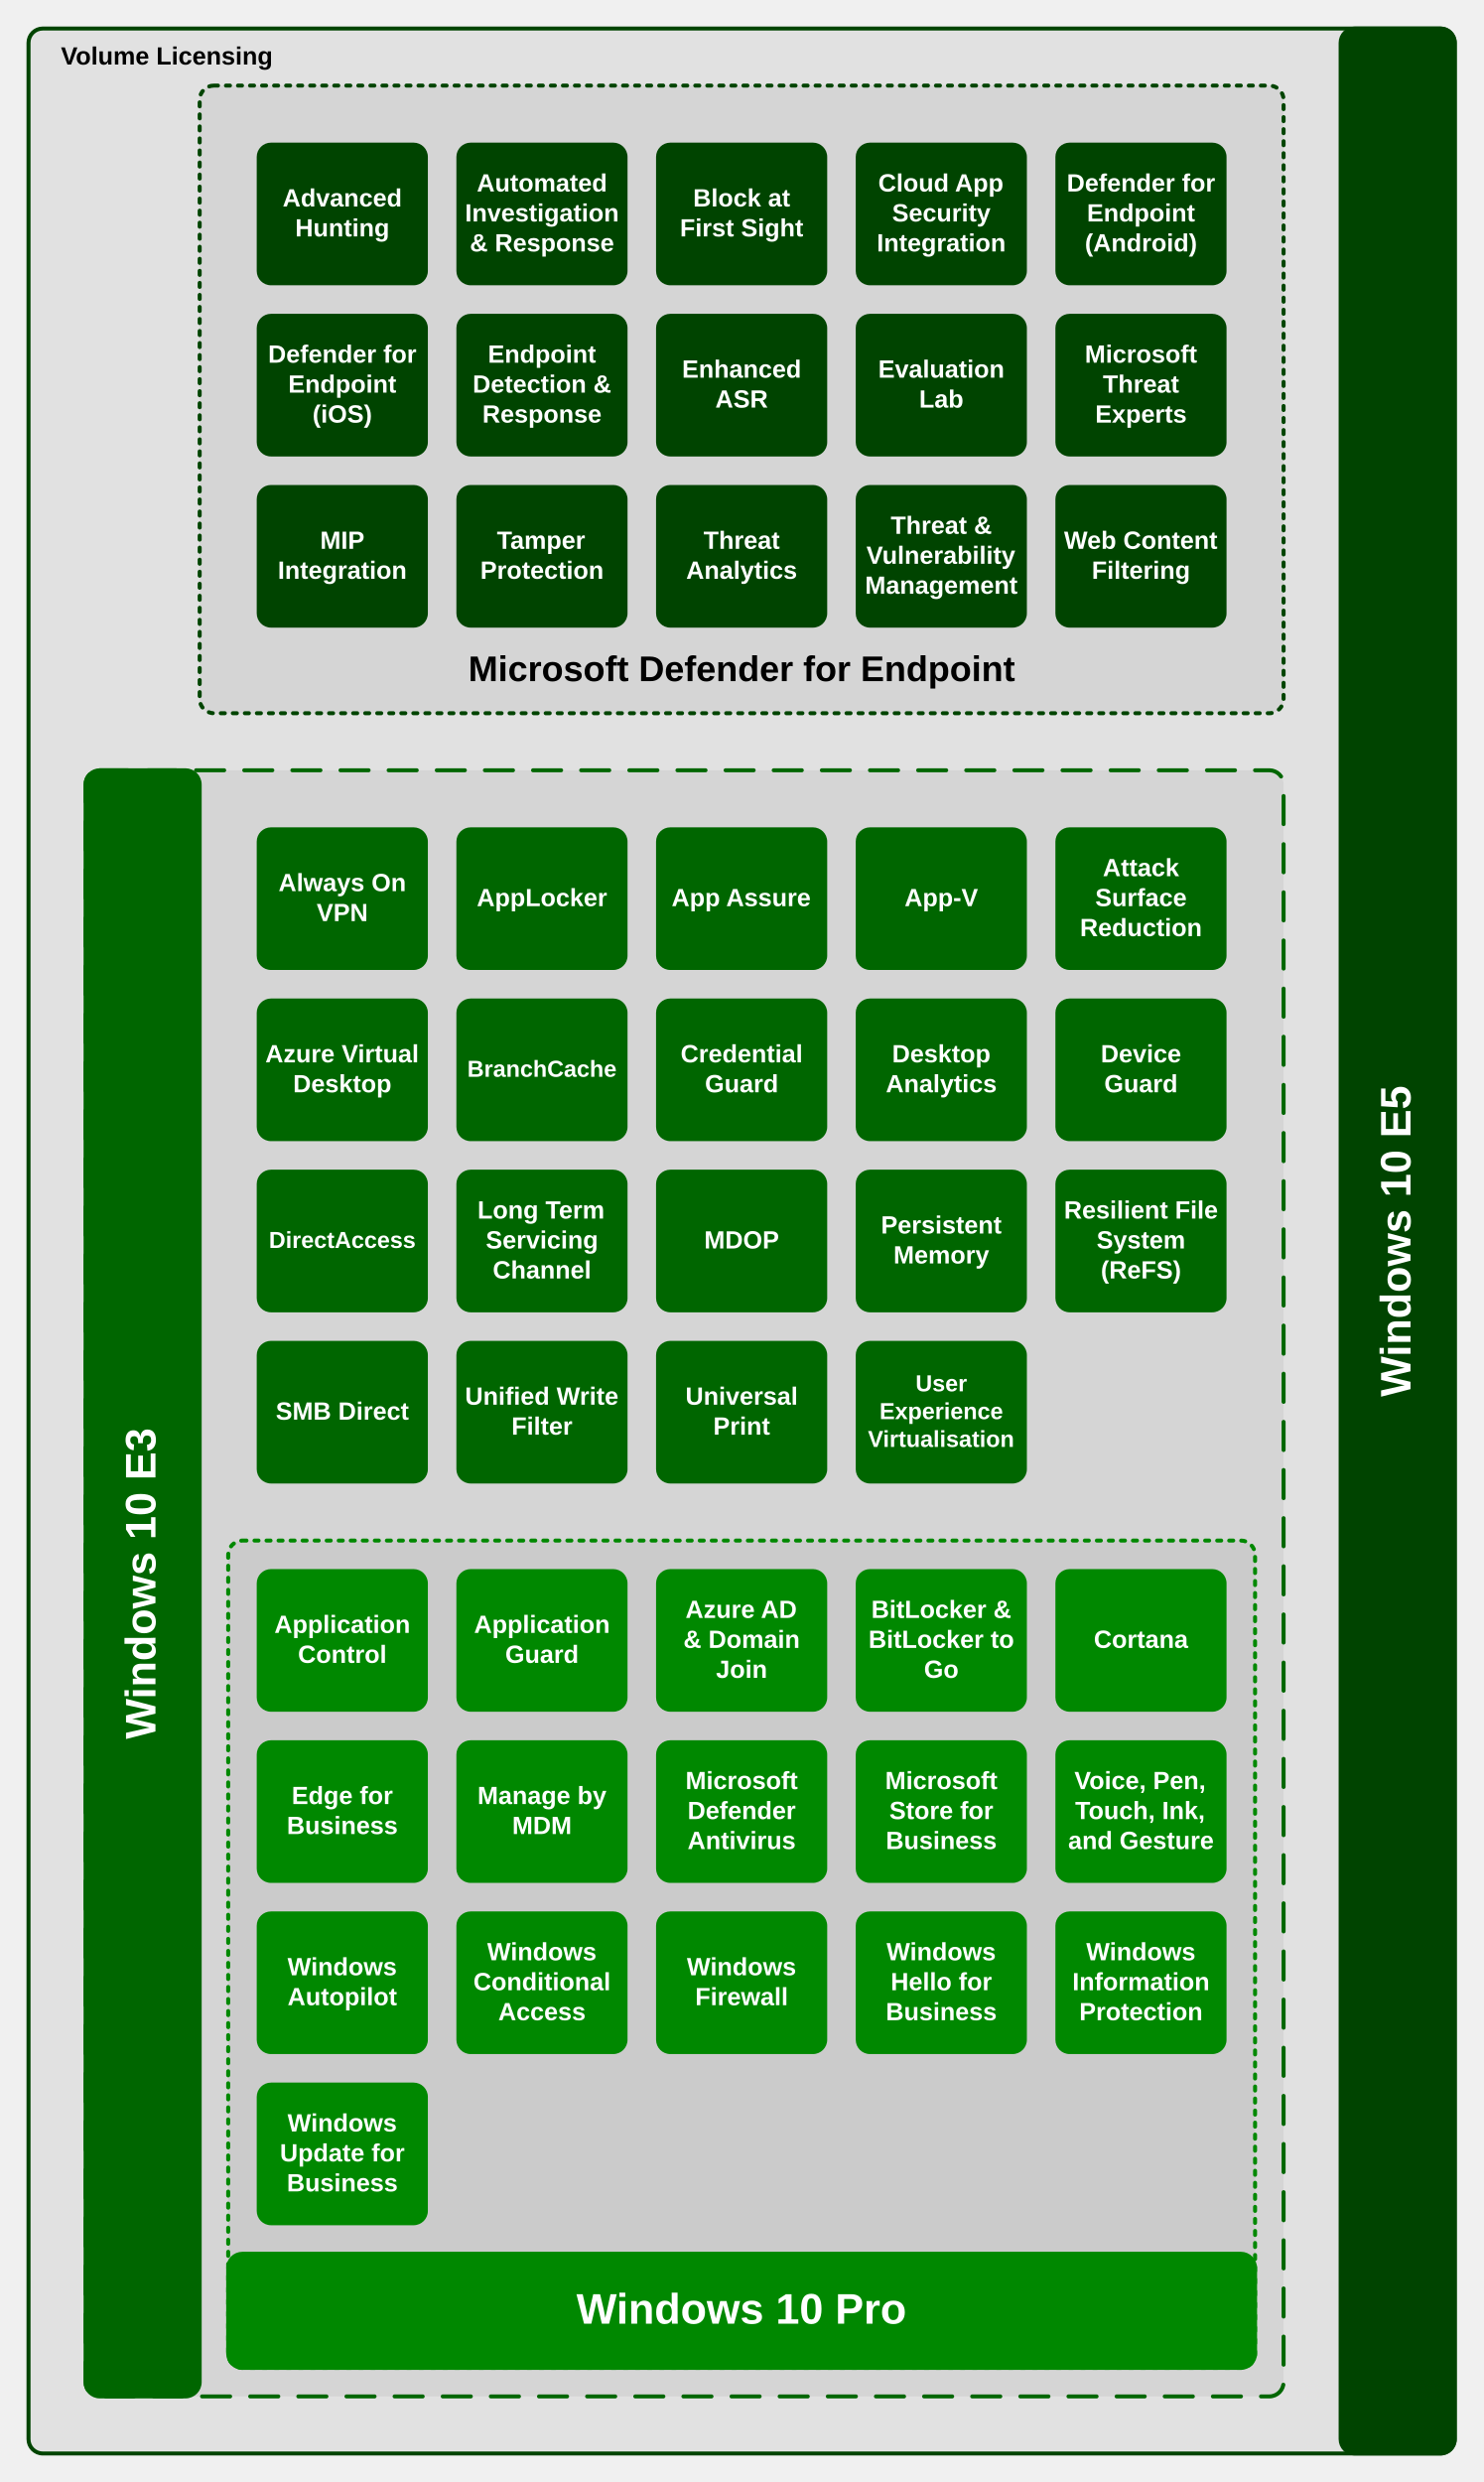
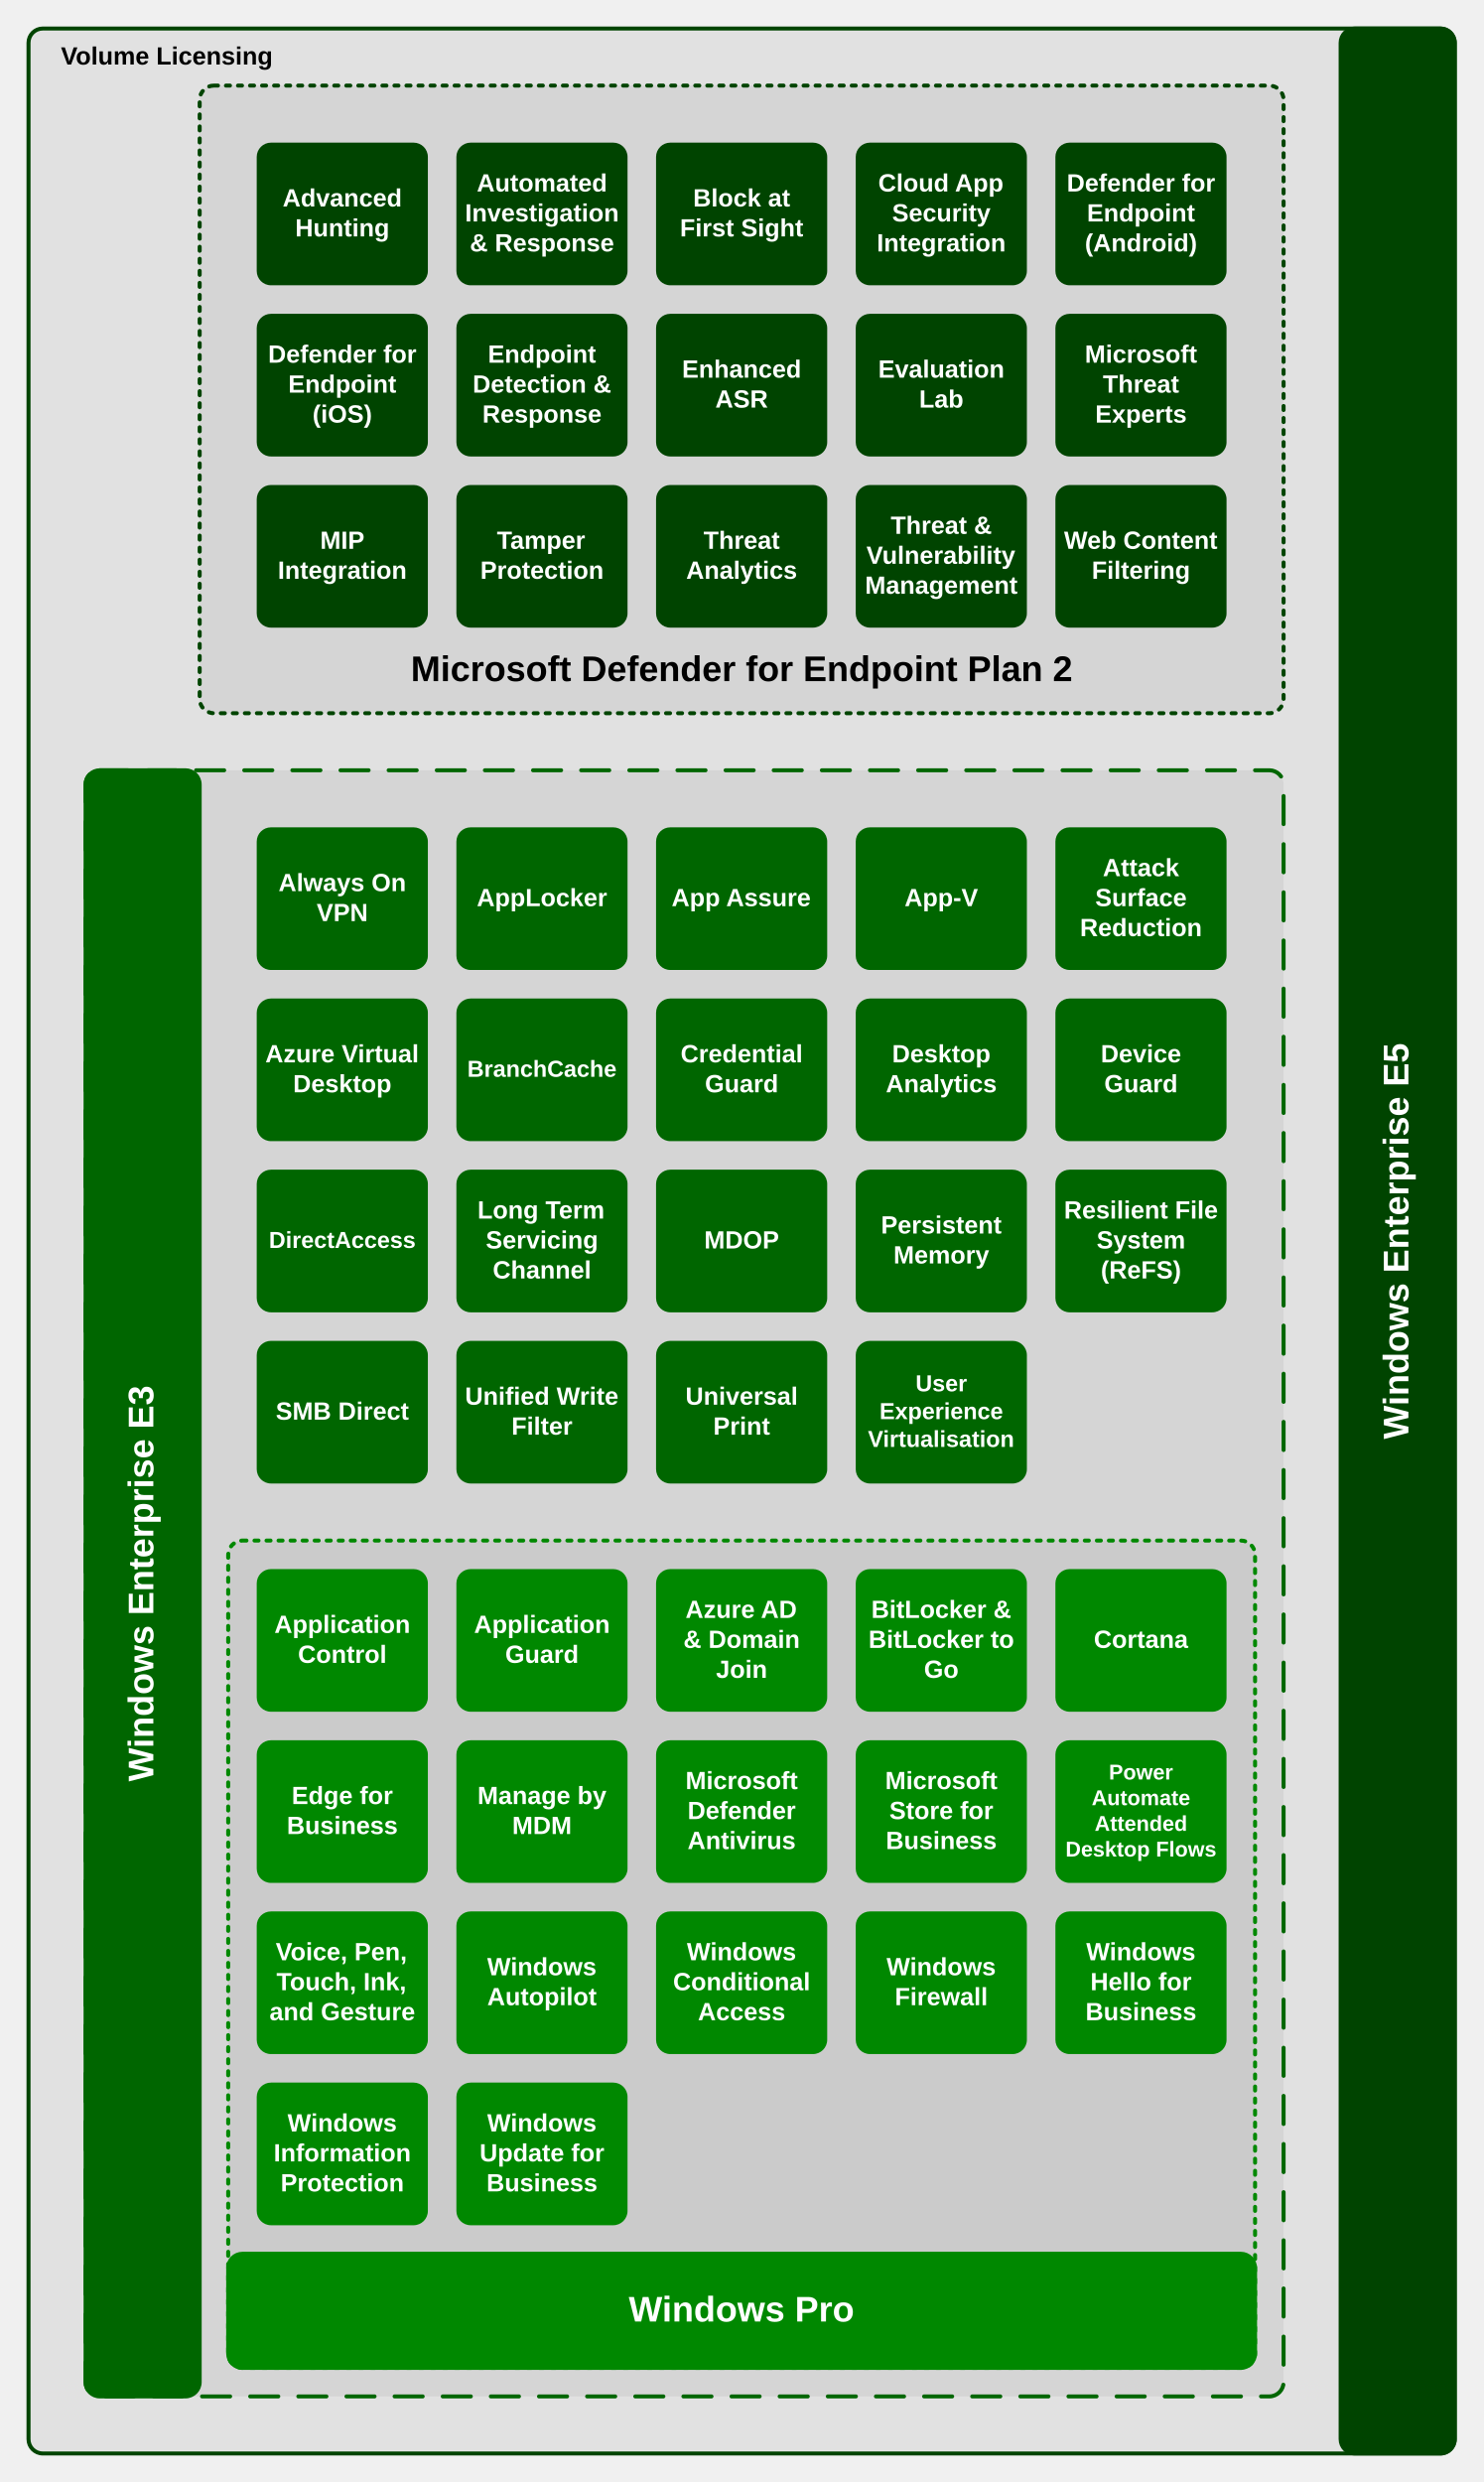
- <svg xmlns="http://www.w3.org/2000/svg" width="832px" height="1392px" viewBox="0 0 832 1392" class="a">
-   <style>
- .b {fill:#a5a5a5;fill-opacity:0.2;stroke:#004400;stroke-linecap:round;stroke-linejoin:round;stroke-width:2.25}
- .c {fill:#a6a6a6;fill-opacity:0.2;stroke:#004400;stroke-dasharray:2.25,4.5;stroke-linecap:round;stroke-linejoin:round;stroke-width:2.25}
- .d {fill:#a5a5a5;fill-opacity:0.2;stroke:#006600;stroke-dasharray:15.75,11.25;stroke-linecap:round;stroke-linejoin:round;stroke-width:2.25}
- .e {fill:#a6a6a6;fill-opacity:0.2;stroke:#008800;stroke-dasharray:2.25,4.5;stroke-linecap:round;stroke-linejoin:round;stroke-width:2.25}
- .f {fill:#006600;stroke:#006600;stroke-linecap:round;stroke-linejoin:round;stroke-width:2.25}
- .g {fill:#ffffff;font-family:Arial;font-size:2em;font-weight:bold}
- .h {fill:#004400;stroke:#004400;stroke-linecap:round;stroke-linejoin:round;stroke-width:2.25}
- .i {fill:#008800;stroke:#008800;stroke-linecap:round;stroke-linejoin:round;stroke-width:2.25}
- .j {fill:none;stroke:none;stroke-linecap:round;stroke-linejoin:round;stroke-width:1}
- .k {fill:#000000;font-family:Arial;font-size:1.167em;font-weight:bold}
- .l {fill:#008800;stroke:none;stroke-linecap:round;stroke-linejoin:round;stroke-width:2.5}
- .m {fill:#ffffff;font-family:Arial;font-size:1.167em;font-weight:bold}
- .n {font-size:1em}
- .o {fill:#006600;stroke:none;stroke-linecap:round;stroke-linejoin:round;stroke-width:2.5}
- .p {fill:#ffffff;font-family:Arial;font-size:1.083em;font-weight:bold}
- .q {fill:#000000;font-family:Arial;font-size:1.667em;font-weight:bold}
- .r {fill:#004400;stroke:none;stroke-linecap:round;stroke-linejoin:round;stroke-width:2.5}
- .a {fill:none;fill-rule:evenodd;font-size:12px;overflow:visible;stroke-linecap:square;stroke-miterlimit:3}
- </style>
+ <svg xmlns="http://www.w3.org/2000/svg" width="832px" height="1392px" viewBox="0 0 832 1392" style="fill:none;fill-rule:evenodd;font-size:12px;overflow:visible;stroke-linecap:square;stroke-miterlimit:3">
  <g>
    <g transform="translate(16,-16)">
-       <rect x="0" y="32" width="800" height="1360" rx="8" ry="8" class="b" />
+       <rect x="0" y="32" width="800" height="1360" rx="8" ry="8" style="fill:#a5a5a5;fill-opacity:0.2;stroke:#004400;stroke-linecap:round;stroke-linejoin:round;stroke-width:2.25" />
    </g>
    <g transform="translate(112,-992)">
-       <rect x="0" y="1040" width="608" height="352" rx="8" ry="8" class="c" />
+       <rect x="0" y="1040" width="608" height="352" rx="8" ry="8" style="fill:#a6a6a6;fill-opacity:0.2;stroke:#004400;stroke-dasharray:2.25,4.5;stroke-linecap:round;stroke-linejoin:round;stroke-width:2.25" />
    </g>
    <g transform="translate(48,-48)">
-       <rect x="0" y="480" width="672" height="912" rx="8" ry="8" class="d" />
+       <rect x="0" y="480" width="672" height="912" rx="8" ry="8" style="fill:#a5a5a5;fill-opacity:0.2;stroke:#006600;stroke-dasharray:15.75,11.25;stroke-linecap:round;stroke-linejoin:round;stroke-width:2.25" />
    </g>
    <g transform="translate(128,-64)">
-       <rect x="0" y="928" width="576" height="464" rx="8" ry="8" class="e" />
+       <rect x="0" y="928" width="576" height="464" rx="8" ry="8" style="fill:#a6a6a6;fill-opacity:0.2;stroke:#008800;stroke-dasharray:2.25,4.5;stroke-linecap:round;stroke-linejoin:round;stroke-width:2.25" />
    </g>
    <a target="_blank" href="https://www.microsoft.com/windowsforbusiness" rel="noopener">
      <g transform="translate(-1280,1344) rotate(-90)">
-         <rect x="0" y="1328" width="912" height="64" rx="8" ry="8" class="f" />
-         <text x="368.65" y="1367.2" class="g">Windows 10 E3</text>
+         <rect x="0" y="1328" width="912" height="64" rx="8" ry="8" style="fill:#006600;stroke:#006600;stroke-linecap:round;stroke-linejoin:round;stroke-width:2.25" />
+         <text x="344.87" y="1366" style="fill:#ffffff;font-family:Arial;font-size:1.667em;font-weight:bold">Windows Enterprise E3</text>
      </g>
    </a>
    <a target="_blank" href="https://www.microsoft.com/windowsforbusiness" rel="noopener">
      <g transform="translate(-576,1376) rotate(-90)">
-         <rect x="0" y="1328" width="1360" height="64" rx="8" ry="8" class="h" />
-         <text x="592.65" y="1367.2" class="g">Windows 10 E5</text>
+         <rect x="0" y="1328" width="1360" height="64" rx="8" ry="8" style="fill:#004400;stroke:#004400;stroke-linecap:round;stroke-linejoin:round;stroke-width:2.25" />
+         <text x="568.87" y="1366" style="fill:#ffffff;font-family:Arial;font-size:1.667em;font-weight:bold">Windows Enterprise E5</text>
      </g>
    </a>
    <a target="_blank" href="https://www.microsoft.com/windowsforbusiness" rel="noopener">
      <g transform="translate(128,-64)">
-         <rect x="0" y="1328" width="576" height="64" rx="8" ry="8" class="i" />
-         <text x="195.32" y="1367.2" class="g">Windows 10 Pro</text>
+         <rect x="0" y="1328" width="576" height="64" rx="8" ry="8" style="fill:#008800;stroke:#008800;stroke-linecap:round;stroke-linejoin:round;stroke-width:2.25" />
+         <text x="224.67" y="1366" style="fill:#ffffff;font-family:Arial;font-size:1.667em;font-weight:bold">Windows Pro</text>
      </g>
    </a>
    <g transform="translate(16,-1344)">
-       <rect x="0" y="1360" width="736" height="32" rx="8" ry="8" class="j" />
-       <text x="18.17" y="1380.2" class="k">Volume Licensing</text>
+       <rect x="0" y="1360" width="736" height="32" rx="8" ry="8" style="fill:none;stroke:none;stroke-linecap:round;stroke-linejoin:round;stroke-width:1" />
+       <text x="18.17" y="1380.2" style="fill:#000000;font-family:Arial;font-size:1.167em;font-weight:bold">Volume Licensing</text>
    </g>
    <a target="_blank" href="https://support.microsoft.com/help/17209/windows-10-use-touch-with-windows" rel="noopener">
-       <g transform="translate(592,-336)">
-         <rect x="0" y="1312" width="96" height="80" rx="8" ry="8" class="l" />
-         <text x="10.65" y="1339.4" class="m">Voice, Pen, <tspan x="11.06" dy="1.2em" class="n">Touch, Ink, </tspan>
-           <tspan x="7.16" dy="1.2em" class="n">and Gesture</tspan>
+       <g transform="translate(144,-240)">
+         <rect x="0" y="1312" width="96" height="80" rx="8" ry="8" style="fill:#008800;stroke:none;stroke-linecap:round;stroke-linejoin:round;stroke-width:2.5" />
+         <text x="10.65" y="1339.4" style="fill:#ffffff;font-family:Arial;font-size:1.167em;font-weight:bold">Voice, Pen, <tspan x="11.06" dy="1.2em" style="font-size:1em">Touch, Ink, </tspan>
+           <tspan x="7.16" dy="1.2em" style="font-size:1em">and Gesture</tspan>
        </text>
      </g>
    </a>
    <a target="_blank" href="https://docs.microsoft.com/windows/client-management/mdm/" rel="noopener">
      <g transform="translate(256,-336)">
-         <rect x="0" y="1312" width="96" height="80" rx="8" ry="8" class="l" />
-         <text x="11.82" y="1347.8" class="m">Manage by <tspan x="31.28" dy="1.2em" class="n">MDM</tspan>
+         <rect x="0" y="1312" width="96" height="80" rx="8" ry="8" style="fill:#008800;stroke:none;stroke-linecap:round;stroke-linejoin:round;stroke-width:2.5" />
+         <text x="11.82" y="1347.8" style="fill:#ffffff;font-family:Arial;font-size:1.167em;font-weight:bold">Manage by <tspan x="31.28" dy="1.2em" style="font-size:1em">MDM</tspan>
        </text>
      </g>
    </a>
    <a target="_blank" href="https://docs.microsoft.com/microsoft-store/microsoft-store-for-business-overview" rel="noopener">
      <g transform="translate(480,-336)">
-         <rect x="0" y="1312" width="96" height="80" rx="8" ry="8" class="l" />
-         <text x="16.5" y="1339.4" class="m">Microsoft <tspan x="18.83" dy="1.2em" class="n">Store for </tspan>
-           <tspan x="16.88" dy="1.2em" class="n">Business</tspan>
+         <rect x="0" y="1312" width="96" height="80" rx="8" ry="8" style="fill:#008800;stroke:none;stroke-linecap:round;stroke-linejoin:round;stroke-width:2.5" />
+         <text x="16.5" y="1339.4" style="fill:#ffffff;font-family:Arial;font-size:1.167em;font-weight:bold">Microsoft <tspan x="18.83" dy="1.2em" style="font-size:1em">Store for </tspan>
+           <tspan x="16.88" dy="1.2em" style="font-size:1em">Business</tspan>
        </text>
      </g>
    </a>
    <a target="_blank" href="https://docs.microsoft.com/windows-server/identity/ad-fs/operations/configure-device-based-conditional-access-on-premises" rel="noopener">
-       <g transform="translate(256,-240)">
-         <rect x="0" y="1312" width="96" height="80" rx="8" ry="8" class="l" />
-         <text x="17.28" y="1339.4" class="m">Windows <tspan x="9.51" dy="1.2em" class="n">Conditional </tspan>
-           <tspan x="23.48" dy="1.2em" class="n">Access</tspan>
+       <g transform="translate(368,-240)">
+         <rect x="0" y="1312" width="96" height="80" rx="8" ry="8" style="fill:#008800;stroke:none;stroke-linecap:round;stroke-linejoin:round;stroke-width:2.5" />
+         <text x="17.28" y="1339.4" style="fill:#ffffff;font-family:Arial;font-size:1.167em;font-weight:bold">Windows <tspan x="9.51" dy="1.2em" style="font-size:1em">Conditional </tspan>
+           <tspan x="23.48" dy="1.2em" style="font-size:1em">Access</tspan>
        </text>
      </g>
    </a>
    <a target="_blank" href="https://docs.microsoft.com/windows/security/information-protection/windows-information-protection/protect-enterprise-data-using-wip" rel="noopener">
+       <g transform="translate(144,-144)">
+         <rect x="0" y="1312" width="96" height="80" rx="8" ry="8" style="fill:#008800;stroke:none;stroke-linecap:round;stroke-linejoin:round;stroke-width:2.5" />
+         <text x="17.28" y="1339.4" style="fill:#ffffff;font-family:Arial;font-size:1.167em;font-weight:bold">Windows <tspan x="9.5" dy="1.2em" style="font-size:1em">Information </tspan>
+           <tspan x="13.39" dy="1.2em" style="font-size:1em">Protection</tspan>
+         </text>
+       </g>
+     </a>
+     <a target="_blank" href="https://docs.microsoft.com/windows/deployment/update/waas-manage-updates-wufb" rel="noopener">
+       <g transform="translate(256,-144)">
+         <rect x="0" y="1312" width="96" height="80" rx="8" ry="8" style="fill:#008800;stroke:none;stroke-linecap:round;stroke-linejoin:round;stroke-width:2.5" />
+         <text x="17.28" y="1339.4" style="fill:#ffffff;font-family:Arial;font-size:1.167em;font-weight:bold">Windows <tspan x="13" dy="1.2em" style="font-size:1em">Update for </tspan>
+           <tspan x="16.88" dy="1.2em" style="font-size:1em">Business</tspan>
+         </text>
+       </g>
+     </a>
+     <a target="_blank" href="https://docs.microsoft.com/windows/security/identity-protection/hello-for-business/hello-identity-verification" rel="noopener">
      <g transform="translate(592,-240)">
-         <rect x="0" y="1312" width="96" height="80" rx="8" ry="8" class="l" />
-         <text x="17.28" y="1339.4" class="m">Windows <tspan x="9.5" dy="1.2em" class="n">Information </tspan>
-           <tspan x="13.39" dy="1.2em" class="n">Protection</tspan>
-         </text>
-       </g>
-     </a>
-     <a target="_blank" href="https://docs.microsoft.com/windows/deployment/update/waas-manage-updates-wufb" rel="noopener">
-       <g transform="translate(144,-144)">
-         <rect x="0" y="1312" width="96" height="80" rx="8" ry="8" class="l" />
-         <text x="17.28" y="1339.4" class="m">Windows <tspan x="13" dy="1.2em" class="n">Update for </tspan>
-           <tspan x="16.88" dy="1.2em" class="n">Business</tspan>
-         </text>
-       </g>
-     </a>
-     <a target="_blank" href="https://docs.microsoft.com/windows/security/identity-protection/hello-for-business/hello-identity-verification" rel="noopener">
-       <g transform="translate(480,-240)">
-         <rect x="0" y="1312" width="96" height="80" rx="8" ry="8" class="l" />
-         <text x="17.28" y="1339.4" class="m">Windows <tspan x="19.61" dy="1.2em" class="n">Hello for </tspan>
-           <tspan x="16.88" dy="1.2em" class="n">Business</tspan>
+         <rect x="0" y="1312" width="96" height="80" rx="8" ry="8" style="fill:#008800;stroke:none;stroke-linecap:round;stroke-linejoin:round;stroke-width:2.5" />
+         <text x="17.28" y="1339.4" style="fill:#ffffff;font-family:Arial;font-size:1.167em;font-weight:bold">Windows <tspan x="19.61" dy="1.2em" style="font-size:1em">Hello for </tspan>
+           <tspan x="16.88" dy="1.2em" style="font-size:1em">Business</tspan>
        </text>
      </g>
    </a>
    <a target="_blank" href="https://www.microsoft.com/edge/business" rel="noopener">
      <g transform="translate(144,-336)">
-         <rect x="0" y="1312" width="96" height="80" rx="8" ry="8" class="l" />
-         <text x="19.61" y="1347.8" class="m">Edge for <tspan x="16.88" dy="1.2em" class="n">Business</tspan>
+         <rect x="0" y="1312" width="96" height="80" rx="8" ry="8" style="fill:#008800;stroke:none;stroke-linecap:round;stroke-linejoin:round;stroke-width:2.5" />
+         <text x="19.61" y="1347.8" style="fill:#ffffff;font-family:Arial;font-size:1.167em;font-weight:bold">Edge for <tspan x="16.88" dy="1.2em" style="font-size:1em">Business</tspan>
        </text>
      </g>
    </a>
    <a target="_blank" href="https://support.microsoft.com/help/17214/windows-10-what-is" rel="noopener">
      <g transform="translate(592,-432)">
-         <rect x="0" y="1312" width="96" height="80" rx="8" ry="8" class="l" />
-         <text x="21.55" y="1356.2" class="m">Cortana</text>
+         <rect x="0" y="1312" width="96" height="80" rx="8" ry="8" style="fill:#008800;stroke:none;stroke-linecap:round;stroke-linejoin:round;stroke-width:2.5" />
+         <text x="21.55" y="1356.2" style="fill:#ffffff;font-family:Arial;font-size:1.167em;font-weight:bold">Cortana</text>
      </g>
    </a>
    <a target="_blank" href="https://docs.microsoft.com/windows/security/threat-protection/windows-defender-application-guard/wd-app-guard-overview" rel="noopener">
      <g transform="translate(256,-432)">
-         <rect x="0" y="1312" width="96" height="80" rx="8" ry="8" class="l" />
-         <text x="9.89" y="1347.8" class="m">Application <tspan x="27.39" dy="1.2em" class="n">Guard</tspan>
+         <rect x="0" y="1312" width="96" height="80" rx="8" ry="8" style="fill:#008800;stroke:none;stroke-linecap:round;stroke-linejoin:round;stroke-width:2.5" />
+         <text x="9.89" y="1347.8" style="fill:#ffffff;font-family:Arial;font-size:1.167em;font-weight:bold">Application <tspan x="27.39" dy="1.2em" style="font-size:1em">Guard</tspan>
        </text>
      </g>
    </a>
    <a target="_blank" href="https://docs.microsoft.com/azure/active-directory/devices/concept-azure-ad-join" rel="noopener">
      <g transform="translate(368,-432)">
-         <rect x="0" y="1312" width="96" height="80" rx="8" ry="8" class="l" />
-         <text x="16.5" y="1339.4" class="m">Azure AD<tspan x="15.33" dy="1.2em" class="n">&amp; Domain </tspan>
-           <tspan x="33.61" dy="1.2em" class="n">Join</tspan>
+         <rect x="0" y="1312" width="96" height="80" rx="8" ry="8" style="fill:#008800;stroke:none;stroke-linecap:round;stroke-linejoin:round;stroke-width:2.5" />
+         <text x="16.5" y="1339.4" style="fill:#ffffff;font-family:Arial;font-size:1.167em;font-weight:bold">Azure AD<tspan x="15.33" dy="1.2em" style="font-size:1em">&amp; Domain </tspan>
+           <tspan x="33.61" dy="1.2em" style="font-size:1em">Join</tspan>
        </text>
      </g>
    </a>
    <a target="_blank" href="https://docs.microsoft.com/mem/configmgr/desktop-analytics/overview" rel="noopener">
      <g transform="translate(480,-752)">
-         <rect x="0" y="1312" width="96" height="80" rx="8" ry="8" class="o" />
-         <text x="20.38" y="1347.8" class="m">Desktop <tspan x="16.88" dy="1.2em" class="n">Analytics</tspan>
+         <rect x="0" y="1312" width="96" height="80" rx="8" ry="8" style="fill:#006600;stroke:none;stroke-linecap:round;stroke-linejoin:round;stroke-width:2.5" />
+         <text x="20.38" y="1347.8" style="fill:#ffffff;font-family:Arial;font-size:1.167em;font-weight:bold">Desktop <tspan x="16.88" dy="1.2em" style="font-size:1em">Analytics</tspan>
        </text>
      </g>
    </a>
    <a target="_blank" href="https://www.microsoft.com/windows/comprehensive-security" rel="noopener">
      <g transform="translate(368,-336)">
-         <rect x="0" y="1312" width="96" height="80" rx="8" ry="8" class="l" />
-         <text x="16.5" y="1339.4" class="m">Microsoft <tspan x="17.66" dy="1.2em" class="n">Defender </tspan>
-           <tspan x="17.66" dy="1.2em" class="n">Antivirus</tspan>
+         <rect x="0" y="1312" width="96" height="80" rx="8" ry="8" style="fill:#008800;stroke:none;stroke-linecap:round;stroke-linejoin:round;stroke-width:2.5" />
+         <text x="16.5" y="1339.4" style="fill:#ffffff;font-family:Arial;font-size:1.167em;font-weight:bold">Microsoft <tspan x="17.66" dy="1.2em" style="font-size:1em">Defender </tspan>
+           <tspan x="17.66" dy="1.2em" style="font-size:1em">Antivirus</tspan>
        </text>
      </g>
    </a>
    <a target="_blank" href="https://docs.microsoft.com/microsoft-desktop-optimization-pack/appv-v5/" rel="noopener">
      <g transform="translate(480,-848)">
-         <rect x="0" y="1312" width="96" height="80" rx="8" ry="8" class="o" />
-         <text x="27.39" y="1356.2" class="m">App-V</text>
+         <rect x="0" y="1312" width="96" height="80" rx="8" ry="8" style="fill:#006600;stroke:none;stroke-linecap:round;stroke-linejoin:round;stroke-width:2.5" />
+         <text x="27.39" y="1356.2" style="fill:#ffffff;font-family:Arial;font-size:1.167em;font-weight:bold">App-V</text>
      </g>
    </a>
    <a target="_blank" href="https://docs.microsoft.com/windows/security/threat-protection/windows-defender-application-control/applocker/applocker-overview" rel="noopener">
      <g transform="translate(256,-848)">
-         <rect x="0" y="1312" width="96" height="80" rx="8" ry="8" class="o" />
-         <text x="11.44" y="1356.2" class="m">AppLocker</text>
+         <rect x="0" y="1312" width="96" height="80" rx="8" ry="8" style="fill:#006600;stroke:none;stroke-linecap:round;stroke-linejoin:round;stroke-width:2.5" />
+         <text x="11.44" y="1356.2" style="fill:#ffffff;font-family:Arial;font-size:1.167em;font-weight:bold">AppLocker</text>
      </g>
    </a>
    <a target="_blank" href="https://www.microsoft.com/cloud-platform/desktop-virtualization" rel="noopener">
      <g transform="translate(144,-752)">
-         <rect x="0" y="1312" width="96" height="80" rx="8" ry="8" class="o" />
-         <text x="4.82" y="1347.8" class="m">Azure Virtual <tspan x="20.38" dy="1.2em" class="n">Desktop</tspan>
+         <rect x="0" y="1312" width="96" height="80" rx="8" ry="8" style="fill:#006600;stroke:none;stroke-linecap:round;stroke-linejoin:round;stroke-width:2.5" />
+         <text x="4.82" y="1347.8" style="fill:#ffffff;font-family:Arial;font-size:1.167em;font-weight:bold">Azure Virtual <tspan x="20.38" dy="1.2em" style="font-size:1em">Desktop</tspan>
        </text>
      </g>
    </a>
    <a target="_blank" href="https://docs.microsoft.com/windows-server/remote/remote-access/directaccess/directaccess" rel="noopener">
      <g transform="translate(144,-656)">
-         <rect x="0" y="1312" width="96" height="80" rx="8" ry="8" class="o" />
-         <text x="6.81" y="1355.9" class="p">DirectAccess</text>
+         <rect x="0" y="1312" width="96" height="80" rx="8" ry="8" style="fill:#006600;stroke:none;stroke-linecap:round;stroke-linejoin:round;stroke-width:2.5" />
+         <text x="6.81" y="1355.9" style="fill:#ffffff;font-family:Arial;font-size:1.083em;font-weight:bold">DirectAccess</text>
      </g>
    </a>
    <a target="_blank" href="https://docs.microsoft.com/windows/security/threat-protection/device-guard/introduction-to-device-guard-virtualization-based-security-and-windows-defender-application-control" rel="noopener">
      <g transform="translate(592,-752)">
-         <rect x="0" y="1312" width="96" height="80" rx="8" ry="8" class="o" />
-         <text x="25.43" y="1347.8" class="m">Device <tspan x="27.39" dy="1.2em" class="n">Guard</tspan>
+         <rect x="0" y="1312" width="96" height="80" rx="8" ry="8" style="fill:#006600;stroke:none;stroke-linecap:round;stroke-linejoin:round;stroke-width:2.5" />
+         <text x="25.43" y="1347.8" style="fill:#ffffff;font-family:Arial;font-size:1.167em;font-weight:bold">Device <tspan x="27.39" dy="1.2em" style="font-size:1em">Guard</tspan>
        </text>
      </g>
    </a>
    <a target="_blank" href="https://docs.microsoft.com/windows-server/networking/branchcache/branchcache" rel="noopener">
      <g transform="translate(256,-752)">
-         <rect x="0" y="1312" width="96" height="80" rx="8" ry="8" class="o" />
-         <text x="6.1" y="1355.9" class="p">BranchCache</text>
+         <rect x="0" y="1312" width="96" height="80" rx="8" ry="8" style="fill:#006600;stroke:none;stroke-linecap:round;stroke-linejoin:round;stroke-width:2.5" />
+         <text x="6.1" y="1355.9" style="fill:#ffffff;font-family:Arial;font-size:1.083em;font-weight:bold">BranchCache</text>
      </g>
    </a>
    <a target="_blank" href="https://docs.microsoft.com/microsoft-desktop-optimization-pack/" rel="noopener">
      <g transform="translate(368,-656)">
-         <rect x="0" y="1312" width="96" height="80" rx="8" ry="8" class="o" />
-         <text x="27" y="1356.2" class="m">MDOP</text>
+         <rect x="0" y="1312" width="96" height="80" rx="8" ry="8" style="fill:#006600;stroke:none;stroke-linecap:round;stroke-linejoin:round;stroke-width:2.5" />
+         <text x="27" y="1356.2" style="fill:#ffffff;font-family:Arial;font-size:1.167em;font-weight:bold">MDOP</text>
      </g>
    </a>
    <a target="_blank" href="https://docs.microsoft.com/windows/security/identity-protection/credential-guard/credential-guard" rel="noopener">
      <g transform="translate(368,-752)">
-         <rect x="0" y="1312" width="96" height="80" rx="8" ry="8" class="o" />
-         <text x="13.77" y="1347.8" class="m">Credential <tspan x="27.39" dy="1.2em" class="n">Guard</tspan>
+         <rect x="0" y="1312" width="96" height="80" rx="8" ry="8" style="fill:#006600;stroke:none;stroke-linecap:round;stroke-linejoin:round;stroke-width:2.5" />
+         <text x="13.77" y="1347.8" style="fill:#ffffff;font-family:Arial;font-size:1.167em;font-weight:bold">Credential <tspan x="27.39" dy="1.2em" style="font-size:1em">Guard</tspan>
        </text>
      </g>
    </a>
    <a target="_blank" href="https://docs.microsoft.com/windows/configuration/ue-v/uev-for-windows" rel="noopener">
      <g transform="translate(480,-560)">
-         <rect x="0" y="1312" width="96" height="80" rx="8" ry="8" class="o" />
-         <text x="33.55" y="1340.3" class="p">User <tspan x="13.31" dy="1.2em" class="n">Experience </tspan>
-           <tspan x="6.83" dy="1.2em" class="n">Virtualisation</tspan>
+         <rect x="0" y="1312" width="96" height="80" rx="8" ry="8" style="fill:#006600;stroke:none;stroke-linecap:round;stroke-linejoin:round;stroke-width:2.5" />
+         <text x="33.55" y="1340.3" style="fill:#ffffff;font-family:Arial;font-size:1.083em;font-weight:bold">User <tspan x="13.31" dy="1.2em" style="font-size:1em">Experience </tspan>
+           <tspan x="6.83" dy="1.2em" style="font-size:1em">Virtualisation</tspan>
        </text>
      </g>
    </a>
    <a target="_blank" href="https://docs.microsoft.com/windows/deployment/update/waas-overview#long-term-servicing-channel" rel="noopener">
      <g transform="translate(256,-656)">
-         <rect x="0" y="1312" width="96" height="80" rx="8" ry="8" class="o" />
-         <text x="11.83" y="1339.4" class="m">Long Term <tspan x="16.49" dy="1.2em" class="n">Servicing </tspan>
-           <tspan x="20.39" dy="1.2em" class="n">Channel</tspan>
+         <rect x="0" y="1312" width="96" height="80" rx="8" ry="8" style="fill:#006600;stroke:none;stroke-linecap:round;stroke-linejoin:round;stroke-width:2.5" />
+         <text x="11.83" y="1339.4" style="fill:#ffffff;font-family:Arial;font-size:1.167em;font-weight:bold">Long Term <tspan x="16.49" dy="1.2em" style="font-size:1em">Servicing </tspan>
+           <tspan x="20.39" dy="1.2em" style="font-size:1em">Channel</tspan>
        </text>
      </g>
    </a>
    <a target="_blank" href="https://docs.microsoft.com/windows-server/remote/remote-access/vpn/always-on-vpn/" rel="noopener">
      <g transform="translate(144,-848)">
-         <rect x="0" y="1312" width="96" height="80" rx="8" ry="8" class="o" />
-         <text x="12.21" y="1347.8" class="m">Always On <tspan x="33.61" dy="1.2em" class="n">VPN</tspan>
+         <rect x="0" y="1312" width="96" height="80" rx="8" ry="8" style="fill:#006600;stroke:none;stroke-linecap:round;stroke-linejoin:round;stroke-width:2.5" />
+         <text x="12.21" y="1347.8" style="fill:#ffffff;font-family:Arial;font-size:1.167em;font-weight:bold">Always On <tspan x="33.61" dy="1.2em" style="font-size:1em">VPN</tspan>
        </text>
      </g>
    </a>
    <a target="_blank" href="https://docs.microsoft.com/universal-print/" rel="noopener">
      <g transform="translate(368,-560)">
-         <rect x="0" y="1312" width="96" height="80" rx="8" ry="8" class="o" />
-         <text x="16.48" y="1347.8" class="m">Universal <tspan x="32.06" dy="1.2em" class="n">Print</tspan>
+         <rect x="0" y="1312" width="96" height="80" rx="8" ry="8" style="fill:#006600;stroke:none;stroke-linecap:round;stroke-linejoin:round;stroke-width:2.5" />
+         <text x="16.48" y="1347.8" style="fill:#ffffff;font-family:Arial;font-size:1.167em;font-weight:bold">Universal <tspan x="32.06" dy="1.2em" style="font-size:1em">Print</tspan>
        </text>
      </g>
    </a>
    <a target="_blank" href="https://docs.microsoft.com/fasttrack/products-and-capabilities#app-assure" rel="noopener">
      <g transform="translate(368,-848)">
-         <rect x="0" y="1312" width="96" height="80" rx="8" ry="8" class="o" />
-         <text x="8.71" y="1356.2" class="m">App Assure</text>
+         <rect x="0" y="1312" width="96" height="80" rx="8" ry="8" style="fill:#006600;stroke:none;stroke-linecap:round;stroke-linejoin:round;stroke-width:2.5" />
+         <text x="8.71" y="1356.2" style="fill:#ffffff;font-family:Arial;font-size:1.167em;font-weight:bold">App Assure</text>
      </g>
    </a>
    <a target="_blank" href="https://docs.microsoft.com/windows/deployment/windows-autopilot/windows-autopilot" rel="noopener">
-       <g transform="translate(144,-240)">
-         <rect x="0" y="1312" width="96" height="80" rx="8" ry="8" class="l" />
-         <text x="17.28" y="1347.8" class="m">Windows <tspan x="17.29" dy="1.2em" class="n">Autopilot</tspan>
+       <g transform="translate(256,-240)">
+         <rect x="0" y="1312" width="96" height="80" rx="8" ry="8" style="fill:#008800;stroke:none;stroke-linecap:round;stroke-linejoin:round;stroke-width:2.5" />
+         <text x="17.28" y="1347.8" style="fill:#ffffff;font-family:Arial;font-size:1.167em;font-weight:bold">Windows <tspan x="17.29" dy="1.2em" style="font-size:1em">Autopilot</tspan>
        </text>
      </g>
    </a>
    <a target="_blank" href="https://docs.microsoft.com/windows/security/information-protection/bitlocker/bitlocker-overview" rel="noopener">
      <g transform="translate(480,-432)">
-         <rect x="0" y="1312" width="96" height="80" rx="8" ry="8" class="l" />
-         <text x="8.71" y="1339.4" class="m">BitLocker &amp; <tspan x="7.16" dy="1.2em" class="n">BitLocker to </tspan>
-           <tspan x="38.28" dy="1.2em" class="n">Go</tspan>
+         <rect x="0" y="1312" width="96" height="80" rx="8" ry="8" style="fill:#008800;stroke:none;stroke-linecap:round;stroke-linejoin:round;stroke-width:2.5" />
+         <text x="8.71" y="1339.4" style="fill:#ffffff;font-family:Arial;font-size:1.167em;font-weight:bold">BitLocker &amp; <tspan x="7.16" dy="1.2em" style="font-size:1em">BitLocker to </tspan>
+           <tspan x="38.28" dy="1.2em" style="font-size:1em">Go</tspan>
        </text>
      </g>
    </a>
    <a target="_blank" href="https://docs.microsoft.com/windows/security/threat-protection/windows-firewall/windows-firewall-with-advanced-security" rel="noopener">
-       <g transform="translate(368,-240)">
-         <rect x="0" y="1312" width="96" height="80" rx="8" ry="8" class="l" />
-         <text x="17.28" y="1347.8" class="m">Windows <tspan x="21.93" dy="1.2em" class="n">Firewall</tspan>
+       <g transform="translate(480,-240)">
+         <rect x="0" y="1312" width="96" height="80" rx="8" ry="8" style="fill:#008800;stroke:none;stroke-linecap:round;stroke-linejoin:round;stroke-width:2.5" />
+         <text x="17.28" y="1347.8" style="fill:#ffffff;font-family:Arial;font-size:1.167em;font-weight:bold">Windows <tspan x="21.93" dy="1.2em" style="font-size:1em">Firewall</tspan>
        </text>
      </g>
    </a>
    <a target="_blank" href="https://docs.microsoft.com/windows/security/threat-protection/windows-defender-application-control/windows-defender-application-control" rel="noopener">
      <g transform="translate(144,-432)">
-         <rect x="0" y="1312" width="96" height="80" rx="8" ry="8" class="l" />
-         <text x="9.89" y="1347.8" class="m">Application <tspan x="23.12" dy="1.2em" class="n">Control</tspan>
+         <rect x="0" y="1312" width="96" height="80" rx="8" ry="8" style="fill:#008800;stroke:none;stroke-linecap:round;stroke-linejoin:round;stroke-width:2.5" />
+         <text x="9.89" y="1347.8" style="fill:#ffffff;font-family:Arial;font-size:1.167em;font-weight:bold">Application <tspan x="23.12" dy="1.2em" style="font-size:1em">Control</tspan>
        </text>
      </g>
    </a>
    <a target="_blank" href="https://docs.microsoft.com/microsoft-365/security/defender-endpoint/microsoft-defender-endpoint" rel="noopener">
      <g transform="translate(112,-992)">
-         <rect x="0" y="1344" width="608" height="48" rx="8" ry="8" class="j" />
-         <text x="150.67" y="1374" class="q">Microsoft Defender for Endpoint</text>
+         <rect x="0" y="1344" width="608" height="48" rx="8" ry="8" style="fill:none;stroke:none;stroke-linecap:round;stroke-linejoin:round;stroke-width:1" />
+         <text x="118.43" y="1374" style="fill:#000000;font-family:Arial;font-size:1.667em;font-weight:bold">Microsoft Defender for Endpoint Plan 2</text>
      </g>
    </a>
    <a target="_blank" href="https://docs.microsoft.com/windows-server/storage/refs/refs-overview" rel="noopener">
      <g transform="translate(592,-656)">
-         <rect x="0" y="1312" width="96" height="80" rx="8" ry="8" class="o" />
-         <text x="4.82" y="1339.4" class="m">Resilient File <tspan x="23.1" dy="1.2em" class="n">System </tspan>
-           <tspan x="25.45" dy="1.2em" class="n">(ReFS)</tspan>
+         <rect x="0" y="1312" width="96" height="80" rx="8" ry="8" style="fill:#006600;stroke:none;stroke-linecap:round;stroke-linejoin:round;stroke-width:2.5" />
+         <text x="4.82" y="1339.4" style="fill:#ffffff;font-family:Arial;font-size:1.167em;font-weight:bold">Resilient File <tspan x="23.1" dy="1.2em" style="font-size:1em">System </tspan>
+           <tspan x="25.45" dy="1.2em" style="font-size:1em">(ReFS)</tspan>
        </text>
      </g>
    </a>
    <a target="_blank" href="https://docs.microsoft.com/windows-server/storage/file-server/smb-direct" rel="noopener">
      <g transform="translate(144,-560)">
-         <rect x="0" y="1312" width="96" height="80" rx="8" ry="8" class="o" />
-         <text x="10.66" y="1356.2" class="m">SMB Direct</text>
+         <rect x="0" y="1312" width="96" height="80" rx="8" ry="8" style="fill:#006600;stroke:none;stroke-linecap:round;stroke-linejoin:round;stroke-width:2.5" />
+         <text x="10.66" y="1356.2" style="fill:#ffffff;font-family:Arial;font-size:1.167em;font-weight:bold">SMB Direct</text>
      </g>
    </a>
    <a target="_blank" href="https://docs.microsoft.com/windows-hardware/customize/enterprise/unified-write-filter" rel="noopener">
      <g transform="translate(256,-560)">
-         <rect x="0" y="1312" width="96" height="80" rx="8" ry="8" class="o" />
-         <text x="4.83" y="1347.8" class="m">Unified Write <tspan x="30.89" dy="1.2em" class="n">Filter</tspan>
+         <rect x="0" y="1312" width="96" height="80" rx="8" ry="8" style="fill:#006600;stroke:none;stroke-linecap:round;stroke-linejoin:round;stroke-width:2.5" />
+         <text x="4.83" y="1347.8" style="fill:#ffffff;font-family:Arial;font-size:1.167em;font-weight:bold">Unified Write <tspan x="30.89" dy="1.2em" style="font-size:1em">Filter</tspan>
        </text>
      </g>
    </a>
    <a target="_blank" href="https://docs.microsoft.com/windows-server/storage/storage-spaces/deploy-pmem" rel="noopener">
      <g transform="translate(480,-656)">
-         <rect x="0" y="1312" width="96" height="80" rx="8" ry="8" class="o" />
-         <text x="14.15" y="1347.8" class="m">Persistent <tspan x="21.16" dy="1.2em" class="n">Memory</tspan>
+         <rect x="0" y="1312" width="96" height="80" rx="8" ry="8" style="fill:#006600;stroke:none;stroke-linecap:round;stroke-linejoin:round;stroke-width:2.5" />
+         <text x="14.15" y="1347.8" style="fill:#ffffff;font-family:Arial;font-size:1.167em;font-weight:bold">Persistent <tspan x="21.16" dy="1.2em" style="font-size:1em">Memory</tspan>
        </text>
      </g>
    </a>
    <a target="_blank" href="https://docs.microsoft.com/windows/security/threat-protection/microsoft-defender-atp/attack-surface-reduction" rel="noopener">
      <g transform="translate(592,-848)">
-         <rect x="0" y="1312" width="96" height="80" rx="8" ry="8" class="o" />
-         <text x="26.6" y="1339.4" class="m">Attack <tspan x="22.32" dy="1.2em" class="n">Surface </tspan>
-           <tspan x="13.78" dy="1.2em" class="n">Reduction</tspan>
+         <rect x="0" y="1312" width="96" height="80" rx="8" ry="8" style="fill:#006600;stroke:none;stroke-linecap:round;stroke-linejoin:round;stroke-width:2.5" />
+         <text x="26.6" y="1339.4" style="fill:#ffffff;font-family:Arial;font-size:1.167em;font-weight:bold">Attack <tspan x="22.32" dy="1.2em" style="font-size:1em">Surface </tspan>
+           <tspan x="13.78" dy="1.2em" style="font-size:1em">Reduction</tspan>
        </text>
      </g>
    </a>
    <a target="_blank" href="https://docs.microsoft.com/windows/security/threat-protection/windows-defender-atp/automated-investigations-windows-defender-advanced-threat-protection" rel="noopener">
      <g transform="translate(256,-1232)">
-         <rect x="0" y="1312" width="96" height="80" rx="8" ry="8" class="r" />
-         <text x="11.45" y="1339.4" class="m">Automated <tspan x="4.83" dy="1.2em" class="n">Investigation </tspan>
-           <tspan x="7.55" dy="1.2em" class="n">&amp; Response</tspan>
+         <rect x="0" y="1312" width="96" height="80" rx="8" ry="8" style="fill:#004400;stroke:none;stroke-linecap:round;stroke-linejoin:round;stroke-width:2.5" />
+         <text x="11.45" y="1339.4" style="fill:#ffffff;font-family:Arial;font-size:1.167em;font-weight:bold">Automated <tspan x="4.83" dy="1.2em" style="font-size:1em">Investigation </tspan>
+           <tspan x="7.55" dy="1.2em" style="font-size:1em">&amp; Response</tspan>
        </text>
      </g>
    </a>
    <a target="_blank" href="https://docs.microsoft.com/windows/security/threat-protection/windows-defender-atp/overview-hunting-windows-defender-advanced-threat-protection" rel="noopener">
      <g transform="translate(144,-1232)">
-         <rect x="0" y="1312" width="96" height="80" rx="8" ry="8" class="r" />
-         <text x="14.55" y="1347.8" class="m">Advanced <tspan x="21.57" dy="1.2em" class="n">Hunting</tspan>
+         <rect x="0" y="1312" width="96" height="80" rx="8" ry="8" style="fill:#004400;stroke:none;stroke-linecap:round;stroke-linejoin:round;stroke-width:2.5" />
+         <text x="14.55" y="1347.8" style="fill:#ffffff;font-family:Arial;font-size:1.167em;font-weight:bold">Advanced <tspan x="21.57" dy="1.2em" style="font-size:1em">Hunting</tspan>
        </text>
      </g>
    </a>
    <a target="_blank" href="https://docs.microsoft.com/windows/security/threat-protection/microsoft-defender-atp/microsoft-cloud-app-security-integration" rel="noopener">
      <g transform="translate(480,-1232)">
-         <rect x="0" y="1312" width="96" height="80" rx="8" ry="8" class="r" />
-         <text x="12.62" y="1339.4" class="m">Cloud App <tspan x="20.38" dy="1.2em" class="n">Security </tspan>
-           <tspan x="11.83" dy="1.2em" class="n">Integration</tspan>
+         <rect x="0" y="1312" width="96" height="80" rx="8" ry="8" style="fill:#004400;stroke:none;stroke-linecap:round;stroke-linejoin:round;stroke-width:2.5" />
+         <text x="12.62" y="1339.4" style="fill:#ffffff;font-family:Arial;font-size:1.167em;font-weight:bold">Cloud App <tspan x="20.38" dy="1.2em" style="font-size:1em">Security </tspan>
+           <tspan x="11.83" dy="1.2em" style="font-size:1em">Integration</tspan>
        </text>
      </g>
    </a>
    <a target="_blank" href="https://docs.microsoft.com/windows/security/threat-protection/microsoft-defender-atp/microsoft-defender-atp-android" rel="noopener">
      <g transform="translate(592,-1232)">
-         <rect x="0" y="1312" width="96" height="80" rx="8" ry="8" class="r" />
-         <text x="6.38" y="1339.4" class="m">Defender for <tspan x="17.68" dy="1.2em" class="n">Endpoint </tspan>
-           <tspan x="16.51" dy="1.2em" class="n">(Android)</tspan>
+         <rect x="0" y="1312" width="96" height="80" rx="8" ry="8" style="fill:#004400;stroke:none;stroke-linecap:round;stroke-linejoin:round;stroke-width:2.5" />
+         <text x="6.38" y="1339.4" style="fill:#ffffff;font-family:Arial;font-size:1.167em;font-weight:bold">Defender for <tspan x="17.68" dy="1.2em" style="font-size:1em">Endpoint </tspan>
+           <tspan x="16.51" dy="1.2em" style="font-size:1em">(Android)</tspan>
        </text>
      </g>
    </a>
    <a target="_blank" href="https://docs.microsoft.com/windows/security/threat-protection/windows-defender-atp/overview-endpoint-detection-response" rel="noopener">
      <g transform="translate(256,-1136)">
-         <rect x="0" y="1312" width="96" height="80" rx="8" ry="8" class="r" />
-         <text x="17.68" y="1339.4" class="m">Endpoint <tspan x="9.11" dy="1.2em" class="n">Detection &amp; </tspan>
-           <tspan x="14.55" dy="1.2em" class="n">Response</tspan>
+         <rect x="0" y="1312" width="96" height="80" rx="8" ry="8" style="fill:#004400;stroke:none;stroke-linecap:round;stroke-linejoin:round;stroke-width:2.5" />
+         <text x="17.68" y="1339.4" style="fill:#ffffff;font-family:Arial;font-size:1.167em;font-weight:bold">Endpoint <tspan x="9.11" dy="1.2em" style="font-size:1em">Detection &amp; </tspan>
+           <tspan x="14.55" dy="1.2em" style="font-size:1em">Response</tspan>
        </text>
      </g>
    </a>
    <a target="_blank" href="https://docs.microsoft.com/windows/security/threat-protection/microsoft-defender-atp/microsoft-defender-atp-ios" rel="noopener">
      <g transform="translate(144,-1136)">
-         <rect x="0" y="1312" width="96" height="80" rx="8" ry="8" class="r" />
-         <text x="6.38" y="1339.4" class="m">Defender for <tspan x="17.68" dy="1.2em" class="n">Endpoint </tspan>
-           <tspan x="31.28" dy="1.2em" class="n">(iOS)</tspan>
+         <rect x="0" y="1312" width="96" height="80" rx="8" ry="8" style="fill:#004400;stroke:none;stroke-linecap:round;stroke-linejoin:round;stroke-width:2.5" />
+         <text x="6.38" y="1339.4" style="fill:#ffffff;font-family:Arial;font-size:1.167em;font-weight:bold">Defender for <tspan x="17.68" dy="1.2em" style="font-size:1em">Endpoint </tspan>
+           <tspan x="31.28" dy="1.2em" style="font-size:1em">(iOS)</tspan>
        </text>
      </g>
    </a>
    <a target="_blank" href="https://docs.microsoft.com/windows/security/threat-protection/windows-defender-atp/microsoft-threat-experts" rel="noopener">
      <g transform="translate(592,-1136)">
-         <rect x="0" y="1312" width="96" height="80" rx="8" ry="8" class="r" />
-         <text x="16.5" y="1339.4" class="m">Microsoft <tspan x="26.61" dy="1.2em" class="n">Threat </tspan>
-           <tspan x="22.32" dy="1.2em" class="n">Experts</tspan>
+         <rect x="0" y="1312" width="96" height="80" rx="8" ry="8" style="fill:#004400;stroke:none;stroke-linecap:round;stroke-linejoin:round;stroke-width:2.5" />
+         <text x="16.5" y="1339.4" style="fill:#ffffff;font-family:Arial;font-size:1.167em;font-weight:bold">Microsoft <tspan x="26.61" dy="1.2em" style="font-size:1em">Threat </tspan>
+           <tspan x="22.32" dy="1.2em" style="font-size:1em">Experts</tspan>
        </text>
      </g>
    </a>
    <a target="_blank" href="https://docs.microsoft.com/windows/security/threat-protection/microsoft-defender-atp/evaluation-lab" rel="noopener">
      <g transform="translate(480,-1136)">
-         <rect x="0" y="1312" width="96" height="80" rx="8" ry="8" class="r" />
-         <text x="12.6" y="1347.8" class="m">Evaluation <tspan x="35.56" dy="1.2em" class="n">Lab</tspan>
+         <rect x="0" y="1312" width="96" height="80" rx="8" ry="8" style="fill:#004400;stroke:none;stroke-linecap:round;stroke-linejoin:round;stroke-width:2.5" />
+         <text x="12.6" y="1347.8" style="fill:#ffffff;font-family:Arial;font-size:1.167em;font-weight:bold">Evaluation <tspan x="35.56" dy="1.2em" style="font-size:1em">Lab</tspan>
        </text>
      </g>
    </a>
    <a target="_blank" href="https://www.microsoft.com/security/blog/2019/01/17/windows-defender-atp-integrates-with-microsoft-information-protection-to-discover-protect-and-monitor-sensitive-data-on-windows-devices/" rel="noopener">
      <g transform="translate(144,-1040)">
-         <rect x="0" y="1312" width="96" height="80" rx="8" ry="8" class="r" />
-         <text x="35.56" y="1347.8" class="m">MIP <tspan x="11.83" dy="1.2em" class="n">Integration</tspan>
+         <rect x="0" y="1312" width="96" height="80" rx="8" ry="8" style="fill:#004400;stroke:none;stroke-linecap:round;stroke-linejoin:round;stroke-width:2.5" />
+         <text x="35.56" y="1347.8" style="fill:#ffffff;font-family:Arial;font-size:1.167em;font-weight:bold">MIP <tspan x="11.83" dy="1.2em" style="font-size:1em">Integration</tspan>
        </text>
      </g>
    </a>
    <a target="_blank" href="https://docs.microsoft.com/windows/security/threat-protection/microsoft-defender-atp/next-gen-threat-and-vuln-mgt" rel="noopener">
      <g transform="translate(480,-1040)">
-         <rect x="0" y="1312" width="96" height="80" rx="8" ry="8" class="r" />
-         <text x="19.61" y="1339.4" class="m">Threat &amp; <tspan x="5.99" dy="1.2em" class="n">Vulnerability </tspan>
-           <tspan x="5.21" dy="1.2em" class="n">Management</tspan>
+         <rect x="0" y="1312" width="96" height="80" rx="8" ry="8" style="fill:#004400;stroke:none;stroke-linecap:round;stroke-linejoin:round;stroke-width:2.5" />
+         <text x="19.61" y="1339.4" style="fill:#ffffff;font-family:Arial;font-size:1.167em;font-weight:bold">Threat &amp; <tspan x="5.99" dy="1.2em" style="font-size:1em">Vulnerability </tspan>
+           <tspan x="5.21" dy="1.2em" style="font-size:1em">Management</tspan>
        </text>
      </g>
    </a>
    <a target="_blank" href="https://docs.microsoft.com/windows/security/threat-protection/microsoft-defender-atp/web-content-filtering" rel="noopener">
      <g transform="translate(592,-1040)">
-         <rect x="0" y="1312" width="96" height="80" rx="8" ry="8" class="r" />
-         <text x="4.84" y="1347.8" class="m">Web Content <tspan x="20.39" dy="1.2em" class="n">Filtering</tspan>
+         <rect x="0" y="1312" width="96" height="80" rx="8" ry="8" style="fill:#004400;stroke:none;stroke-linecap:round;stroke-linejoin:round;stroke-width:2.5" />
+         <text x="4.84" y="1347.8" style="fill:#ffffff;font-family:Arial;font-size:1.167em;font-weight:bold">Web Content <tspan x="20.39" dy="1.2em" style="font-size:1em">Filtering</tspan>
        </text>
      </g>
    </a>
    <a target="_blank" href="https://docs.microsoft.com/windows/security/threat-protection/windows-defender-atp/threat-analytics" rel="noopener">
      <g transform="translate(368,-1040)">
-         <rect x="0" y="1312" width="96" height="80" rx="8" ry="8" class="r" />
-         <text x="26.61" y="1347.8" class="m">Threat <tspan x="16.88" dy="1.2em" class="n">Analytics</tspan>
+         <rect x="0" y="1312" width="96" height="80" rx="8" ry="8" style="fill:#004400;stroke:none;stroke-linecap:round;stroke-linejoin:round;stroke-width:2.5" />
+         <text x="26.61" y="1347.8" style="fill:#ffffff;font-family:Arial;font-size:1.167em;font-weight:bold">Threat <tspan x="16.88" dy="1.2em" style="font-size:1em">Analytics</tspan>
        </text>
      </g>
    </a>
    <a target="_blank" href="https://docs.microsoft.com/windows/security/threat-protection/microsoft-defender-antivirus/prevent-changes-to-security-settings-with-tamper-protection" rel="noopener">
      <g transform="translate(256,-1040)">
-         <rect x="0" y="1312" width="96" height="80" rx="8" ry="8" class="r" />
-         <text x="22.71" y="1347.8" class="m">Tamper <tspan x="13.39" dy="1.2em" class="n">Protection</tspan>
+         <rect x="0" y="1312" width="96" height="80" rx="8" ry="8" style="fill:#004400;stroke:none;stroke-linecap:round;stroke-linejoin:round;stroke-width:2.5" />
+         <text x="22.71" y="1347.8" style="fill:#ffffff;font-family:Arial;font-size:1.167em;font-weight:bold">Tamper <tspan x="13.39" dy="1.2em" style="font-size:1em">Protection</tspan>
        </text>
      </g>
    </a>
    <a target="_blank" href="https://docs.microsoft.com/windows/security/threat-protection/microsoft-defender-antivirus/configure-block-at-first-sight-microsoft-defender-antivirus" rel="noopener">
      <g transform="translate(368,-1232)">
-         <rect x="0" y="1312" width="96" height="80" rx="8" ry="8" class="r" />
-         <text x="20.77" y="1347.8" class="m">Block at <tspan x="13.39" dy="1.2em" class="n">First Sight</tspan>
+         <rect x="0" y="1312" width="96" height="80" rx="8" ry="8" style="fill:#004400;stroke:none;stroke-linecap:round;stroke-linejoin:round;stroke-width:2.5" />
+         <text x="20.77" y="1347.8" style="fill:#ffffff;font-family:Arial;font-size:1.167em;font-weight:bold">Block at <tspan x="13.39" dy="1.2em" style="font-size:1em">First Sight</tspan>
        </text>
      </g>
    </a>
    <a target="_blank" href="https://docs.microsoft.com/windows/security/threat-protection/microsoft-defender-atp/overview-attack-surface-reduction" rel="noopener">
      <g transform="translate(368,-1136)">
-         <rect x="0" y="1312" width="96" height="80" rx="8" ry="8" class="r" />
-         <text x="14.55" y="1347.8" class="m">Enhanced <tspan x="33.22" dy="1.2em" class="n">ASR</tspan>
+         <rect x="0" y="1312" width="96" height="80" rx="8" ry="8" style="fill:#004400;stroke:none;stroke-linecap:round;stroke-linejoin:round;stroke-width:2.5" />
+         <text x="14.55" y="1347.8" style="fill:#ffffff;font-family:Arial;font-size:1.167em;font-weight:bold">Enhanced <tspan x="33.22" dy="1.2em" style="font-size:1em">ASR</tspan>
+         </text>
+       </g>
+     </a>
+     <a target="_blank" href="https://go.microsoft.com/fwlink/?linkid=2085130" rel="noopener">
+       <g transform="translate(592,-336)">
+         <rect x="0" y="1312" width="96" height="80" rx="8" ry="8" style="fill:#008800;stroke:none;stroke-linecap:round;stroke-linejoin:round;stroke-width:2" />
+         <text x="29.99" y="1334" style="fill:#ffffff;font-family:Arial;font-size:1em;font-weight:bold">Power <tspan x="20.33" dy="1.2em" style="font-size:1em">Automate </tspan>
+           <tspan x="22" dy="1.2em" style="font-size:1em">Attended </tspan>
+           <tspan x="5.66" dy="1.2em" style="font-size:1em">Desktop Flows</tspan>
        </text>
      </g>
    </a>
  </g>
</svg>
